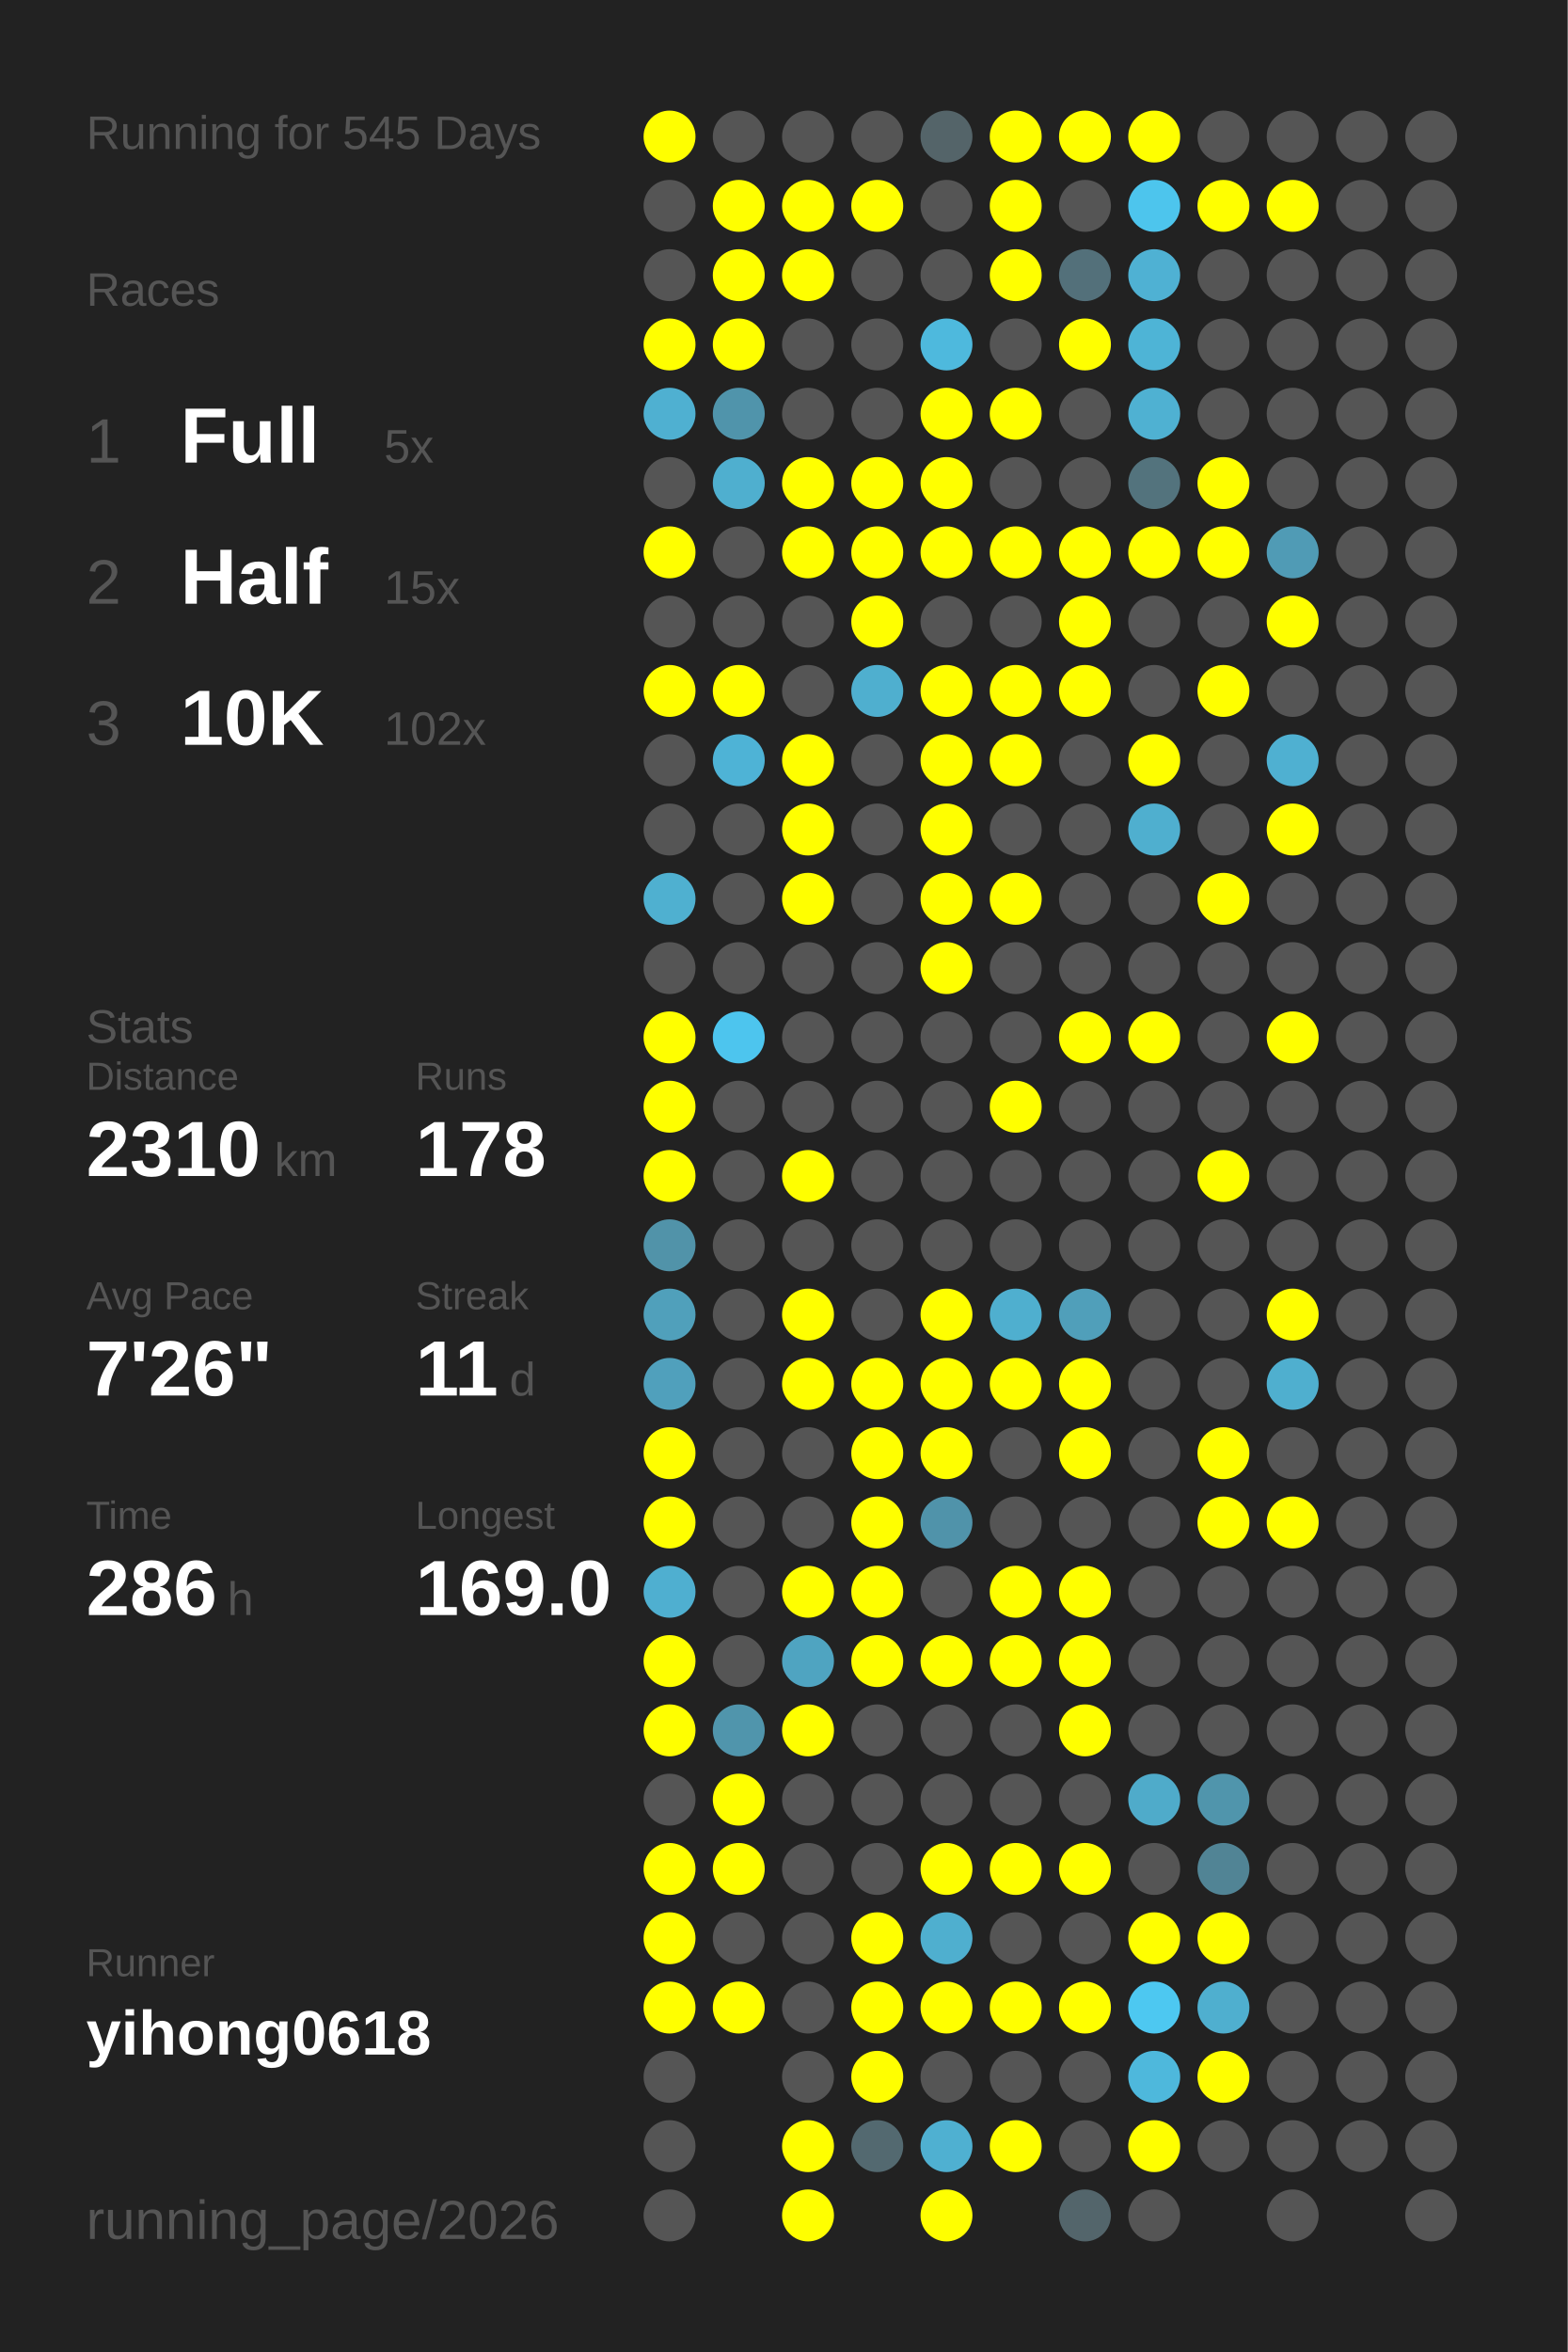
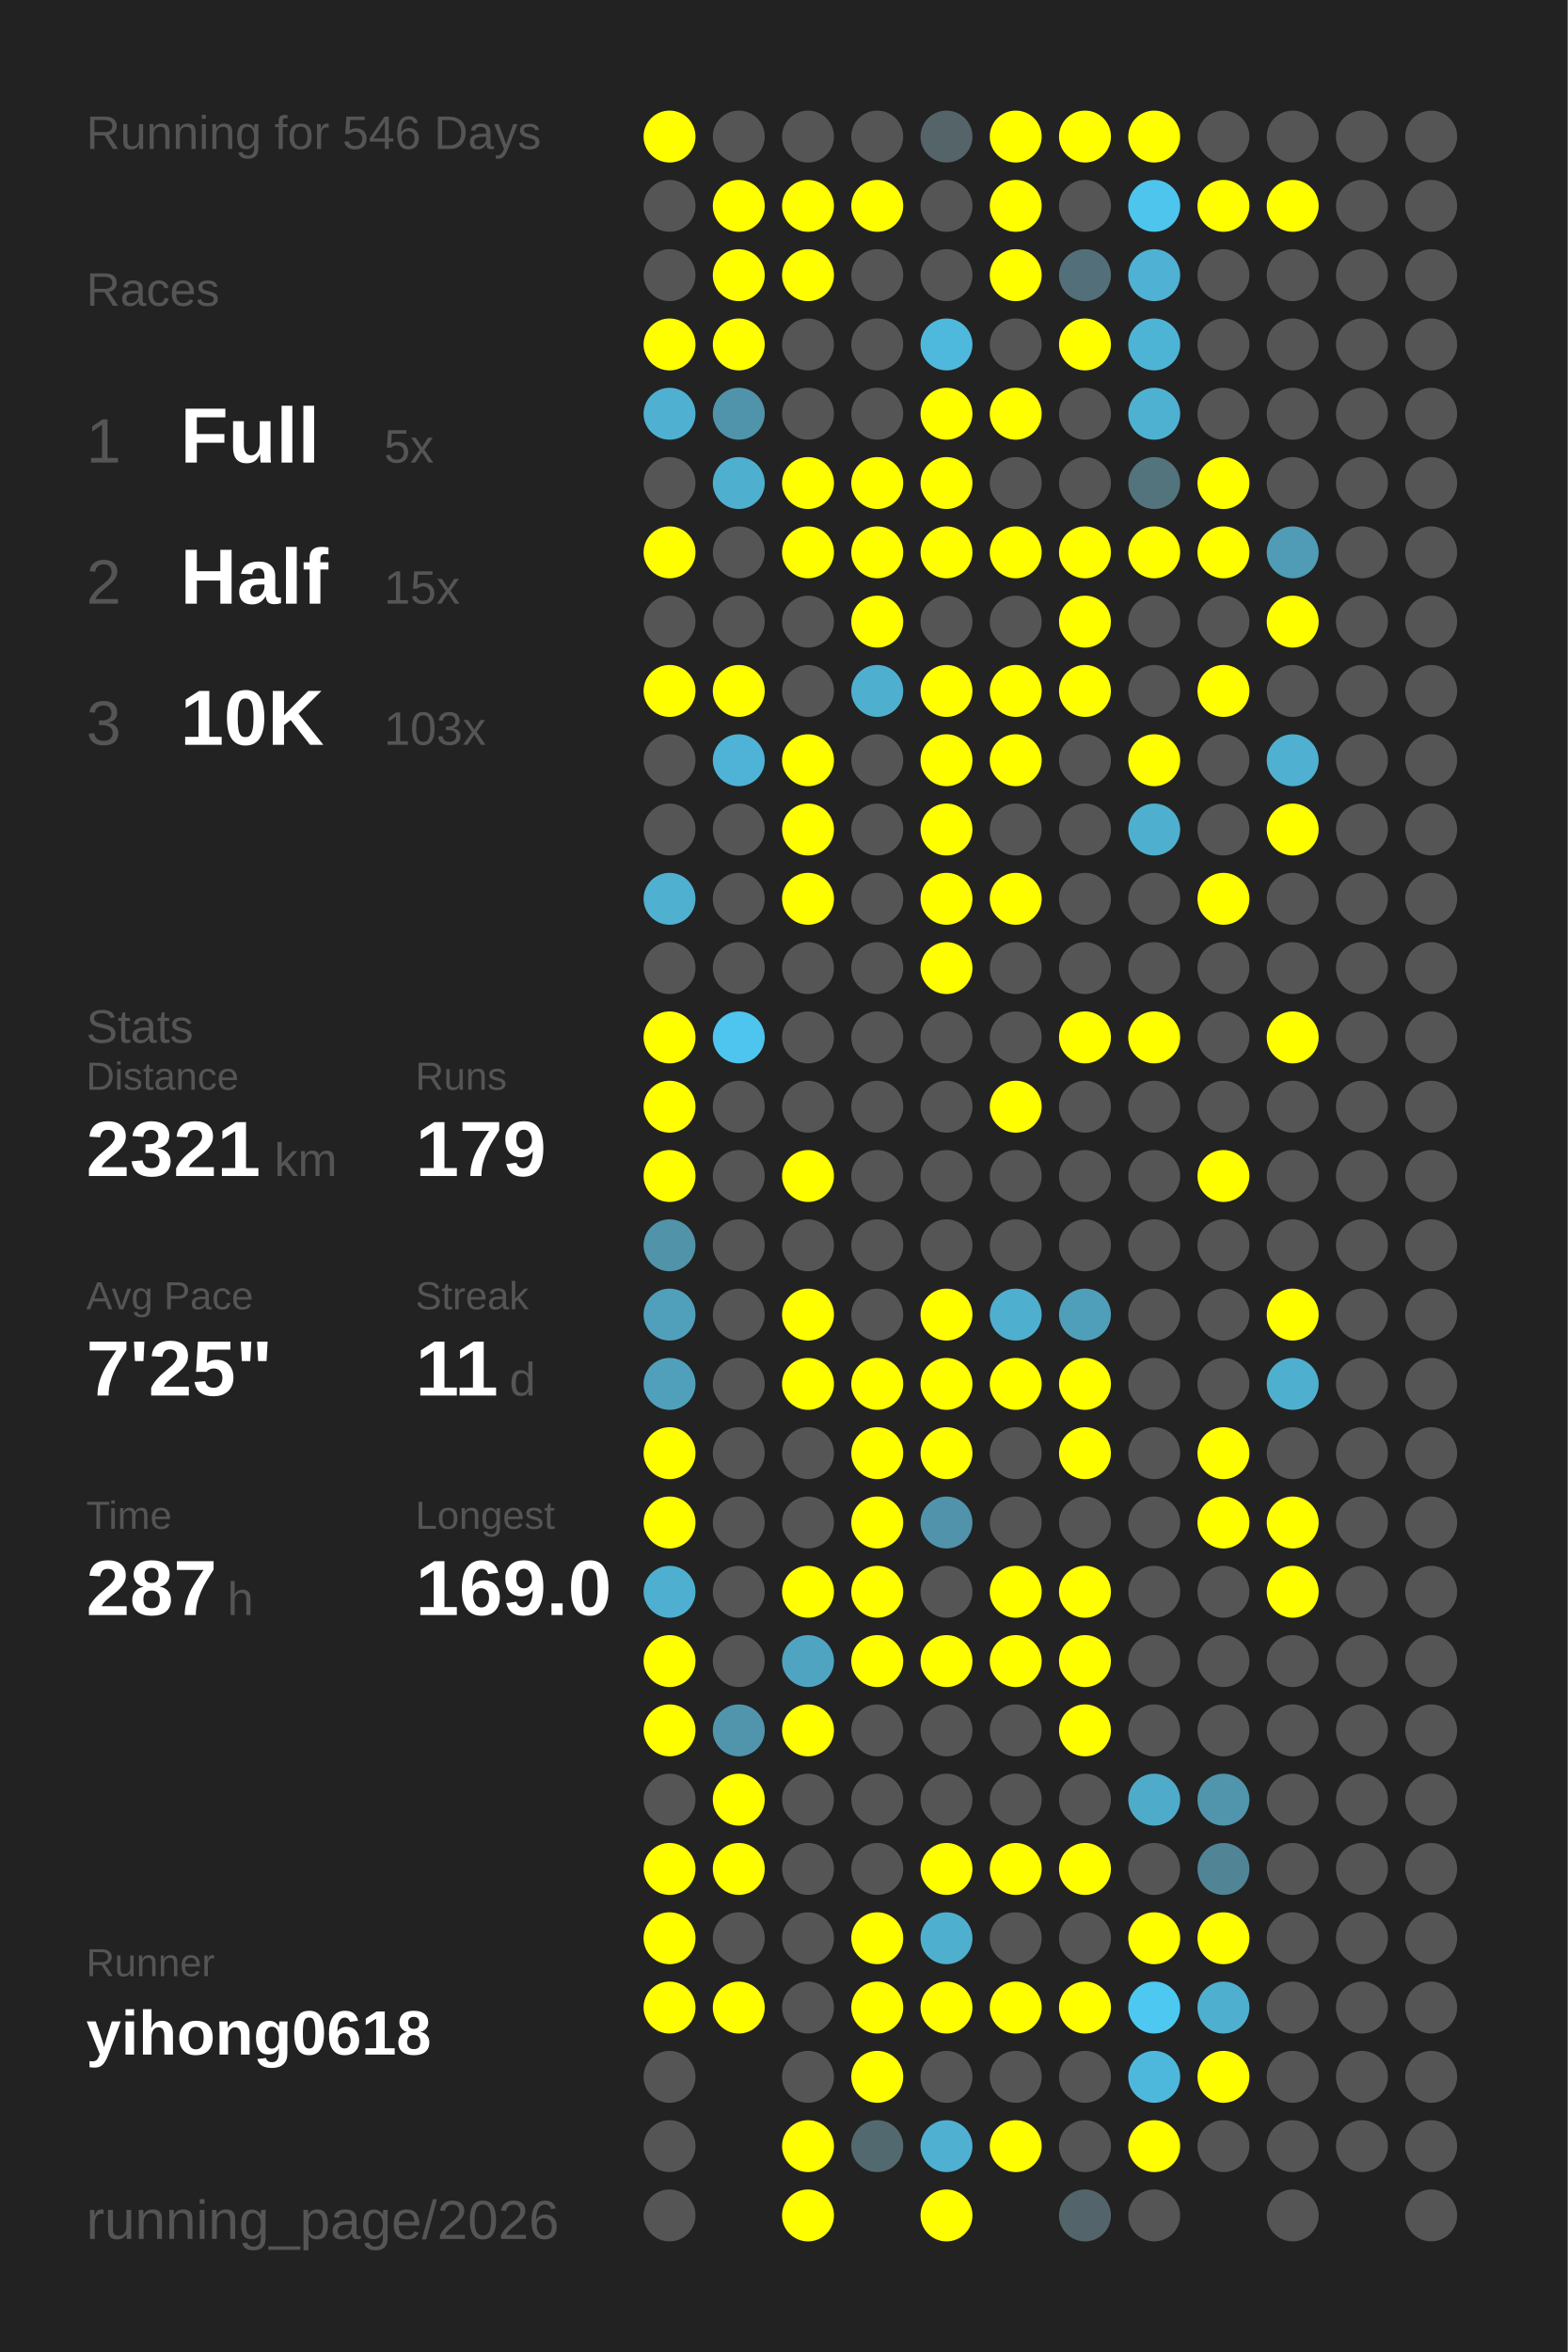
<svg xmlns="http://www.w3.org/2000/svg" baseProfile="full" height="300mm" version="1.1" viewBox="0,0,200,300" width="200mm">
  <defs />
  <rect fill="#222222" height="300" width="200" x="0" y="0" />
-   <text fill="#555555" style="font-size:6px; font-family:Arial;" x="11" y="19">Running for 545 Days</text>
+   <text fill="#555555" style="font-size:6px; font-family:Arial;" x="11" y="19">Running for 546 Days</text>
  <text fill="#555555" style="font-size:6px; font-family:Arial;" x="11" y="39">Races</text>
  <text fill="#555555" style="font-size:8px; font-family:Arial;" x="11" y="59">1</text>
  <text fill="#FFFFFF" style="font-size:10px; font-family:Arial; font-weight:bold;" x="23" y="59">Full</text>
  <text fill="#555555" style="font-size:6px; font-family:Arial;" x="49" y="59">5x</text>
  <text fill="#555555" style="font-size:8px; font-family:Arial;" x="11" y="77">2</text>
  <text fill="#FFFFFF" style="font-size:10px; font-family:Arial; font-weight:bold;" x="23" y="77">Half</text>
  <text fill="#555555" style="font-size:6px; font-family:Arial;" x="49" y="77">15x</text>
  <text fill="#555555" style="font-size:8px; font-family:Arial;" x="11" y="95">3</text>
  <text fill="#FFFFFF" style="font-size:10px; font-family:Arial; font-weight:bold;" x="23" y="95">10K</text>
-   <text fill="#555555" style="font-size:6px; font-family:Arial;" x="49" y="95">102x</text>
+   <text fill="#555555" style="font-size:6px; font-family:Arial;" x="49" y="95">103x</text>
  <text fill="#555555" style="font-size:6px; font-family:Arial;" x="11" y="133">Stats</text>
  <text fill="#555555" style="font-size:5px; font-family:Arial;" x="11" y="139">Distance</text>
-   <text fill="#FFFFFF" style="font-size:10px; font-family:Arial; font-weight:bold;" x="11" y="150">2310</text>
+   <text fill="#FFFFFF" style="font-size:10px; font-family:Arial; font-weight:bold;" x="11" y="150">2321</text>
  <text fill="#555555" style="font-size:6px; font-family:Arial;" x="35" y="150">km</text>
  <text fill="#555555" style="font-size:5px; font-family:Arial;" x="53" y="139">Runs</text>
-   <text fill="#FFFFFF" style="font-size:10px; font-family:Arial; font-weight:bold;" x="53" y="150">178</text>
+   <text fill="#FFFFFF" style="font-size:10px; font-family:Arial; font-weight:bold;" x="53" y="150">179</text>
  <text fill="#555555" style="font-size:5px; font-family:Arial;" x="11" y="167">Avg Pace</text>
-   <text fill="#FFFFFF" style="font-size:10px; font-family:Arial; font-weight:bold;" x="11" y="178">7'26"</text>
+   <text fill="#FFFFFF" style="font-size:10px; font-family:Arial; font-weight:bold;" x="11" y="178">7'25"</text>
  <text fill="#555555" style="font-size:5px; font-family:Arial;" x="53" y="167">Streak</text>
  <text fill="#FFFFFF" style="font-size:10px; font-family:Arial; font-weight:bold;" x="53" y="178">11</text>
  <text fill="#555555" style="font-size:6px; font-family:Arial;" x="65" y="178">d</text>
  <text fill="#555555" style="font-size:5px; font-family:Arial;" x="11" y="195">Time</text>
-   <text fill="#FFFFFF" style="font-size:10px; font-family:Arial; font-weight:bold;" x="11" y="206">286</text>
+   <text fill="#FFFFFF" style="font-size:10px; font-family:Arial; font-weight:bold;" x="11" y="206">287</text>
  <text fill="#555555" style="font-size:6px; font-family:Arial;" x="29" y="206">h</text>
  <text fill="#555555" style="font-size:5px; font-family:Arial;" x="53" y="195">Longest</text>
  <text fill="#FFFFFF" style="font-size:10px; font-family:Arial; font-weight:bold;" x="53" y="206">169.0</text>
  <text fill="#555555" style="font-size:5px; font-family:Arial;" x="11" y="252.065">Runner</text>
  <text fill="#FFFFFF" style="font-size:8px; font-family:Arial; font-weight:bold;" x="11" y="262.065">yihong0618</text>
  <text fill="#555555" style="font-size:7px; font-family:Arial;" x="11" y="285.581">running_page/2026</text>
  <circle cx="85.417" cy="17.419" fill="#FFFF00" r="3.312" />
  <circle cx="85.417" cy="26.258" fill="#555555" r="3.312" />
  <circle cx="85.417" cy="35.097" fill="#555555" r="3.312" />
  <circle cx="85.417" cy="43.935" fill="#FFFF00" r="3.312" />
  <circle cx="85.417" cy="52.774" fill="#4fb0d1" r="3.312" />
  <circle cx="85.417" cy="61.613" fill="#555555" r="3.312" />
  <circle cx="85.417" cy="70.452" fill="#FFFF00" r="3.312" />
  <circle cx="85.417" cy="79.29" fill="#555555" r="3.312" />
  <circle cx="85.417" cy="88.129" fill="#FFFF00" r="3.312" />
  <circle cx="85.417" cy="96.968" fill="#555555" r="3.312" />
  <circle cx="85.417" cy="105.806" fill="#555555" r="3.312" />
  <circle cx="85.417" cy="114.645" fill="#4fb0d0" r="3.312" />
  <circle cx="85.417" cy="123.484" fill="#555555" r="3.312" />
  <circle cx="85.417" cy="132.323" fill="#FFFF00" r="3.312" />
  <circle cx="85.417" cy="141.161" fill="#FFFF00" r="3.312" />
  <circle cx="85.417" cy="150" fill="#FFFF00" r="3.312" />
  <circle cx="85.417" cy="158.839" fill="#5193a9" r="3.312" />
  <circle cx="85.417" cy="167.677" fill="#50a0bb" r="3.312" />
  <circle cx="85.417" cy="176.516" fill="#50a0bc" r="3.312" />
  <circle cx="85.417" cy="185.355" fill="#FFFF00" r="3.312" />
  <circle cx="85.417" cy="194.194" fill="#FFFF00" r="3.312" />
  <circle cx="85.417" cy="203.032" fill="#4fafd0" r="3.312" />
  <circle cx="85.417" cy="211.871" fill="#FFFF00" r="3.312" />
  <circle cx="85.417" cy="220.71" fill="#FFFF00" r="3.312" />
  <circle cx="85.417" cy="229.548" fill="#555555" r="3.312" />
  <circle cx="85.417" cy="238.387" fill="#FFFF00" r="3.312" />
  <circle cx="85.417" cy="247.226" fill="#FFFF00" r="3.312" />
  <circle cx="85.417" cy="256.065" fill="#FFFF00" r="3.312" />
  <circle cx="85.417" cy="264.903" fill="#555555" r="3.312" />
  <circle cx="85.417" cy="273.742" fill="#555555" r="3.312" />
  <circle cx="85.417" cy="282.581" fill="#555555" r="3.312" />
  <circle cx="94.25" cy="17.419" fill="#555555" r="3.312" />
  <circle cx="94.25" cy="26.258" fill="#FFFF00" r="3.312" />
  <circle cx="94.25" cy="35.097" fill="#FFFF00" r="3.312" />
  <circle cx="94.25" cy="43.935" fill="#FFFF00" r="3.312" />
  <circle cx="94.25" cy="52.774" fill="#5094ab" r="3.312" />
  <circle cx="94.25" cy="61.613" fill="#4fafcf" r="3.312" />
  <circle cx="94.25" cy="70.452" fill="#555555" r="3.312" />
  <circle cx="94.25" cy="79.29" fill="#555555" r="3.312" />
  <circle cx="94.25" cy="88.129" fill="#FFFF00" r="3.312" />
  <circle cx="94.25" cy="96.968" fill="#4eb3d6" r="3.312" />
  <circle cx="94.25" cy="105.806" fill="#555555" r="3.312" />
  <circle cx="94.25" cy="114.645" fill="#555555" r="3.312" />
  <circle cx="94.25" cy="123.484" fill="#555555" r="3.312" />
  <circle cx="94.25" cy="132.323" fill="#4dc5ee" r="3.312" />
  <circle cx="94.25" cy="141.161" fill="#555555" r="3.312" />
  <circle cx="94.25" cy="150" fill="#555555" r="3.312" />
  <circle cx="94.25" cy="158.839" fill="#555555" r="3.312" />
  <circle cx="94.25" cy="167.677" fill="#555555" r="3.312" />
  <circle cx="94.25" cy="176.516" fill="#555555" r="3.312" />
  <circle cx="94.25" cy="185.355" fill="#555555" r="3.312" />
  <circle cx="94.25" cy="194.194" fill="#555555" r="3.312" />
  <circle cx="94.25" cy="203.032" fill="#555555" r="3.312" />
  <circle cx="94.25" cy="211.871" fill="#555555" r="3.312" />
  <circle cx="94.25" cy="220.71" fill="#5095ac" r="3.312" />
  <circle cx="94.25" cy="229.548" fill="#FFFF00" r="3.312" />
  <circle cx="94.25" cy="238.387" fill="#FFFF00" r="3.312" />
  <circle cx="94.25" cy="247.226" fill="#555555" r="3.312" />
  <circle cx="94.25" cy="256.065" fill="#FFFF00" r="3.312" />
  <circle cx="103.083" cy="17.419" fill="#555555" r="3.312" />
  <circle cx="103.083" cy="26.258" fill="#FFFF00" r="3.312" />
  <circle cx="103.083" cy="35.097" fill="#FFFF00" r="3.312" />
  <circle cx="103.083" cy="43.935" fill="#555555" r="3.312" />
  <circle cx="103.083" cy="52.774" fill="#555555" r="3.312" />
  <circle cx="103.083" cy="61.613" fill="#FFFF00" r="3.312" />
  <circle cx="103.083" cy="70.452" fill="#FFFF00" r="3.312" />
  <circle cx="103.083" cy="79.29" fill="#555555" r="3.312" />
  <circle cx="103.083" cy="88.129" fill="#555555" r="3.312" />
  <circle cx="103.083" cy="96.968" fill="#FFFF00" r="3.312" />
  <circle cx="103.083" cy="105.806" fill="#FFFF00" r="3.312" />
  <circle cx="103.083" cy="114.645" fill="#FFFF00" r="3.312" />
  <circle cx="103.083" cy="123.484" fill="#555555" r="3.312" />
  <circle cx="103.083" cy="132.323" fill="#555555" r="3.312" />
  <circle cx="103.083" cy="141.161" fill="#555555" r="3.312" />
  <circle cx="103.083" cy="150" fill="#FFFF00" r="3.312" />
  <circle cx="103.083" cy="158.839" fill="#555555" r="3.312" />
  <circle cx="103.083" cy="167.677" fill="#FFFF00" r="3.312" />
  <circle cx="103.083" cy="176.516" fill="#FFFF00" r="3.312" />
  <circle cx="103.083" cy="185.355" fill="#555555" r="3.312" />
  <circle cx="103.083" cy="194.194" fill="#555555" r="3.312" />
  <circle cx="103.083" cy="203.032" fill="#FFFF00" r="3.312" />
  <circle cx="103.083" cy="211.871" fill="#4fa4c1" r="3.312" />
  <circle cx="103.083" cy="220.71" fill="#FFFF00" r="3.312" />
  <circle cx="103.083" cy="229.548" fill="#555555" r="3.312" />
  <circle cx="103.083" cy="238.387" fill="#555555" r="3.312" />
  <circle cx="103.083" cy="247.226" fill="#555555" r="3.312" />
  <circle cx="103.083" cy="256.065" fill="#555555" r="3.312" />
  <circle cx="103.083" cy="264.903" fill="#555555" r="3.312" />
  <circle cx="103.083" cy="273.742" fill="#FFFF00" r="3.312" />
  <circle cx="103.083" cy="282.581" fill="#FFFF00" r="3.312" />
  <circle cx="111.917" cy="17.419" fill="#555555" r="3.312" />
  <circle cx="111.917" cy="26.258" fill="#FFFF00" r="3.312" />
  <circle cx="111.917" cy="35.097" fill="#555555" r="3.312" />
  <circle cx="111.917" cy="43.935" fill="#555555" r="3.312" />
  <circle cx="111.917" cy="52.774" fill="#555555" r="3.312" />
  <circle cx="111.917" cy="61.613" fill="#FFFF00" r="3.312" />
  <circle cx="111.917" cy="70.452" fill="#FFFF00" r="3.312" />
  <circle cx="111.917" cy="79.29" fill="#FFFF00" r="3.312" />
  <circle cx="111.917" cy="88.129" fill="#4fafcf" r="3.312" />
  <circle cx="111.917" cy="96.968" fill="#555555" r="3.312" />
  <circle cx="111.917" cy="105.806" fill="#555555" r="3.312" />
  <circle cx="111.917" cy="114.645" fill="#555555" r="3.312" />
  <circle cx="111.917" cy="123.484" fill="#555555" r="3.312" />
  <circle cx="111.917" cy="132.323" fill="#555555" r="3.312" />
  <circle cx="111.917" cy="141.161" fill="#555555" r="3.312" />
  <circle cx="111.917" cy="150" fill="#555555" r="3.312" />
  <circle cx="111.917" cy="158.839" fill="#555555" r="3.312" />
  <circle cx="111.917" cy="167.677" fill="#555555" r="3.312" />
  <circle cx="111.917" cy="176.516" fill="#FFFF00" r="3.312" />
  <circle cx="111.917" cy="185.355" fill="#FFFF00" r="3.312" />
  <circle cx="111.917" cy="194.194" fill="#FFFF00" r="3.312" />
  <circle cx="111.917" cy="203.032" fill="#FFFF00" r="3.312" />
  <circle cx="111.917" cy="211.871" fill="#FFFF00" r="3.312" />
  <circle cx="111.917" cy="220.71" fill="#555555" r="3.312" />
  <circle cx="111.917" cy="229.548" fill="#555555" r="3.312" />
  <circle cx="111.917" cy="238.387" fill="#555555" r="3.312" />
  <circle cx="111.917" cy="247.226" fill="#FFFF00" r="3.312" />
  <circle cx="111.917" cy="256.065" fill="#FFFF00" r="3.312" />
  <circle cx="111.917" cy="264.903" fill="#FFFF00" r="3.312" />
  <circle cx="111.917" cy="273.742" fill="#536970" r="3.312" />
  <circle cx="120.75" cy="17.419" fill="#546469" r="3.312" />
  <circle cx="120.75" cy="26.258" fill="#555555" r="3.312" />
  <circle cx="120.75" cy="35.097" fill="#555555" r="3.312" />
  <circle cx="120.75" cy="43.935" fill="#4eb9dd" r="3.312" />
  <circle cx="120.75" cy="52.774" fill="#FFFF00" r="3.312" />
  <circle cx="120.75" cy="61.613" fill="#FFFF00" r="3.312" />
  <circle cx="120.75" cy="70.452" fill="#FFFF00" r="3.312" />
  <circle cx="120.75" cy="79.29" fill="#555555" r="3.312" />
  <circle cx="120.75" cy="88.129" fill="#FFFF00" r="3.312" />
  <circle cx="120.75" cy="96.968" fill="#FFFF00" r="3.312" />
  <circle cx="120.75" cy="105.806" fill="#FFFF00" r="3.312" />
  <circle cx="120.75" cy="114.645" fill="#FFFF00" r="3.312" />
  <circle cx="120.75" cy="123.484" fill="#FFFF00" r="3.312" />
  <circle cx="120.75" cy="132.323" fill="#555555" r="3.312" />
  <circle cx="120.75" cy="141.161" fill="#555555" r="3.312" />
  <circle cx="120.75" cy="150" fill="#555555" r="3.312" />
  <circle cx="120.75" cy="158.839" fill="#555555" r="3.312" />
  <circle cx="120.75" cy="167.677" fill="#FFFF00" r="3.312" />
  <circle cx="120.75" cy="176.516" fill="#FFFF00" r="3.312" />
  <circle cx="120.75" cy="185.355" fill="#FFFF00" r="3.312" />
  <circle cx="120.75" cy="194.194" fill="#5093aa" r="3.312" />
  <circle cx="120.75" cy="203.032" fill="#555555" r="3.312" />
  <circle cx="120.75" cy="211.871" fill="#FFFF00" r="3.312" />
  <circle cx="120.75" cy="220.71" fill="#555555" r="3.312" />
  <circle cx="120.75" cy="229.548" fill="#555555" r="3.312" />
  <circle cx="120.75" cy="238.387" fill="#FFFF00" r="3.312" />
  <circle cx="120.75" cy="247.226" fill="#4fafcf" r="3.312" />
  <circle cx="120.75" cy="256.065" fill="#FFFF00" r="3.312" />
  <circle cx="120.75" cy="264.903" fill="#555555" r="3.312" />
  <circle cx="120.75" cy="273.742" fill="#4fb0d1" r="3.312" />
  <circle cx="120.75" cy="282.581" fill="#FFFF00" r="3.312" />
  <circle cx="129.583" cy="17.419" fill="#FFFF00" r="3.312" />
  <circle cx="129.583" cy="26.258" fill="#FFFF00" r="3.312" />
  <circle cx="129.583" cy="35.097" fill="#FFFF00" r="3.312" />
  <circle cx="129.583" cy="43.935" fill="#555555" r="3.312" />
  <circle cx="129.583" cy="52.774" fill="#FFFF00" r="3.312" />
  <circle cx="129.583" cy="61.613" fill="#555555" r="3.312" />
  <circle cx="129.583" cy="70.452" fill="#FFFF00" r="3.312" />
  <circle cx="129.583" cy="79.29" fill="#555555" r="3.312" />
  <circle cx="129.583" cy="88.129" fill="#FFFF00" r="3.312" />
  <circle cx="129.583" cy="96.968" fill="#FFFF00" r="3.312" />
  <circle cx="129.583" cy="105.806" fill="#555555" r="3.312" />
  <circle cx="129.583" cy="114.645" fill="#FFFF00" r="3.312" />
  <circle cx="129.583" cy="123.484" fill="#555555" r="3.312" />
  <circle cx="129.583" cy="132.323" fill="#555555" r="3.312" />
  <circle cx="129.583" cy="141.161" fill="#FFFF00" r="3.312" />
  <circle cx="129.583" cy="150" fill="#555555" r="3.312" />
  <circle cx="129.583" cy="158.839" fill="#555555" r="3.312" />
  <circle cx="129.583" cy="167.677" fill="#4fafcf" r="3.312" />
  <circle cx="129.583" cy="176.516" fill="#FFFF00" r="3.312" />
  <circle cx="129.583" cy="185.355" fill="#555555" r="3.312" />
  <circle cx="129.583" cy="194.194" fill="#555555" r="3.312" />
  <circle cx="129.583" cy="203.032" fill="#FFFF00" r="3.312" />
  <circle cx="129.583" cy="211.871" fill="#FFFF00" r="3.312" />
  <circle cx="129.583" cy="220.71" fill="#555555" r="3.312" />
  <circle cx="129.583" cy="229.548" fill="#555555" r="3.312" />
  <circle cx="129.583" cy="238.387" fill="#FFFF00" r="3.312" />
  <circle cx="129.583" cy="247.226" fill="#555555" r="3.312" />
  <circle cx="129.583" cy="256.065" fill="#FFFF00" r="3.312" />
  <circle cx="129.583" cy="264.903" fill="#555555" r="3.312" />
  <circle cx="129.583" cy="273.742" fill="#FFFF00" r="3.312" />
  <circle cx="138.417" cy="17.419" fill="#FFFF00" r="3.312" />
  <circle cx="138.417" cy="26.258" fill="#555555" r="3.312" />
  <circle cx="138.417" cy="35.097" fill="#53707a" r="3.312" />
  <circle cx="138.417" cy="43.935" fill="#FFFF00" r="3.312" />
  <circle cx="138.417" cy="52.774" fill="#555555" r="3.312" />
  <circle cx="138.417" cy="61.613" fill="#555555" r="3.312" />
  <circle cx="138.417" cy="70.452" fill="#FFFF00" r="3.312" />
  <circle cx="138.417" cy="79.29" fill="#FFFF00" r="3.312" />
  <circle cx="138.417" cy="88.129" fill="#FFFF00" r="3.312" />
  <circle cx="138.417" cy="96.968" fill="#555555" r="3.312" />
  <circle cx="138.417" cy="105.806" fill="#555555" r="3.312" />
  <circle cx="138.417" cy="114.645" fill="#555555" r="3.312" />
  <circle cx="138.417" cy="123.484" fill="#555555" r="3.312" />
  <circle cx="138.417" cy="132.323" fill="#FFFF00" r="3.312" />
  <circle cx="138.417" cy="141.161" fill="#555555" r="3.312" />
  <circle cx="138.417" cy="150" fill="#555555" r="3.312" />
  <circle cx="138.417" cy="158.839" fill="#555555" r="3.312" />
  <circle cx="138.417" cy="167.677" fill="#509fba" r="3.312" />
  <circle cx="138.417" cy="176.516" fill="#FFFF00" r="3.312" />
  <circle cx="138.417" cy="185.355" fill="#FFFF00" r="3.312" />
  <circle cx="138.417" cy="194.194" fill="#555555" r="3.312" />
  <circle cx="138.417" cy="203.032" fill="#FFFF00" r="3.312" />
  <circle cx="138.417" cy="211.871" fill="#FFFF00" r="3.312" />
  <circle cx="138.417" cy="220.71" fill="#FFFF00" r="3.312" />
  <circle cx="138.417" cy="229.548" fill="#555555" r="3.312" />
  <circle cx="138.417" cy="238.387" fill="#FFFF00" r="3.312" />
  <circle cx="138.417" cy="247.226" fill="#555555" r="3.312" />
  <circle cx="138.417" cy="256.065" fill="#FFFF00" r="3.312" />
  <circle cx="138.417" cy="264.903" fill="#555555" r="3.312" />
  <circle cx="138.417" cy="273.742" fill="#555555" r="3.312" />
  <circle cx="138.417" cy="282.581" fill="#53656b" r="3.312" />
  <circle cx="147.25" cy="17.419" fill="#FFFF00" r="3.312" />
  <circle cx="147.25" cy="26.258" fill="#4dc5ed" r="3.312" />
  <circle cx="147.25" cy="35.097" fill="#4fb1d3" r="3.312" />
  <circle cx="147.25" cy="43.935" fill="#4eb4d6" r="3.312" />
  <circle cx="147.25" cy="52.774" fill="#4fb1d2" r="3.312" />
  <circle cx="147.25" cy="61.613" fill="#53737d" r="3.312" />
  <circle cx="147.25" cy="70.452" fill="#FFFF00" r="3.312" />
  <circle cx="147.25" cy="79.29" fill="#555555" r="3.312" />
  <circle cx="147.25" cy="88.129" fill="#555555" r="3.312" />
  <circle cx="147.25" cy="96.968" fill="#FFFF00" r="3.312" />
  <circle cx="147.25" cy="105.806" fill="#4fafcf" r="3.312" />
  <circle cx="147.25" cy="114.645" fill="#555555" r="3.312" />
  <circle cx="147.25" cy="123.484" fill="#555555" r="3.312" />
  <circle cx="147.25" cy="132.323" fill="#FFFF00" r="3.312" />
  <circle cx="147.25" cy="141.161" fill="#555555" r="3.312" />
  <circle cx="147.25" cy="150" fill="#555555" r="3.312" />
  <circle cx="147.25" cy="158.839" fill="#555555" r="3.312" />
  <circle cx="147.25" cy="167.677" fill="#555555" r="3.312" />
  <circle cx="147.25" cy="176.516" fill="#555555" r="3.312" />
  <circle cx="147.25" cy="185.355" fill="#555555" r="3.312" />
  <circle cx="147.25" cy="194.194" fill="#555555" r="3.312" />
  <circle cx="147.25" cy="203.032" fill="#555555" r="3.312" />
  <circle cx="147.25" cy="211.871" fill="#555555" r="3.312" />
  <circle cx="147.25" cy="220.71" fill="#555555" r="3.312" />
  <circle cx="147.25" cy="229.548" fill="#4fabca" r="3.312" />
  <circle cx="147.25" cy="238.387" fill="#555555" r="3.312" />
  <circle cx="147.25" cy="247.226" fill="#FFFF00" r="3.312" />
  <circle cx="147.25" cy="256.065" fill="#4dc8f1" r="3.312" />
  <circle cx="147.25" cy="264.903" fill="#4eb8dc" r="3.312" />
  <circle cx="147.25" cy="273.742" fill="#FFFF00" r="3.312" />
  <circle cx="147.25" cy="282.581" fill="#555555" r="3.312" />
  <circle cx="156.083" cy="17.419" fill="#555555" r="3.312" />
  <circle cx="156.083" cy="26.258" fill="#FFFF00" r="3.312" />
  <circle cx="156.083" cy="35.097" fill="#555555" r="3.312" />
  <circle cx="156.083" cy="43.935" fill="#555555" r="3.312" />
  <circle cx="156.083" cy="52.774" fill="#555555" r="3.312" />
  <circle cx="156.083" cy="61.613" fill="#FFFF00" r="3.312" />
  <circle cx="156.083" cy="70.452" fill="#FFFF00" r="3.312" />
  <circle cx="156.083" cy="79.29" fill="#555555" r="3.312" />
  <circle cx="156.083" cy="88.129" fill="#FFFF00" r="3.312" />
  <circle cx="156.083" cy="96.968" fill="#555555" r="3.312" />
  <circle cx="156.083" cy="105.806" fill="#555555" r="3.312" />
  <circle cx="156.083" cy="114.645" fill="#FFFF00" r="3.312" />
  <circle cx="156.083" cy="123.484" fill="#555555" r="3.312" />
  <circle cx="156.083" cy="132.323" fill="#555555" r="3.312" />
  <circle cx="156.083" cy="141.161" fill="#555555" r="3.312" />
  <circle cx="156.083" cy="150" fill="#FFFF00" r="3.312" />
  <circle cx="156.083" cy="158.839" fill="#555555" r="3.312" />
  <circle cx="156.083" cy="167.677" fill="#555555" r="3.312" />
  <circle cx="156.083" cy="176.516" fill="#555555" r="3.312" />
  <circle cx="156.083" cy="185.355" fill="#FFFF00" r="3.312" />
  <circle cx="156.083" cy="194.194" fill="#FFFF00" r="3.312" />
  <circle cx="156.083" cy="203.032" fill="#555555" r="3.312" />
  <circle cx="156.083" cy="211.871" fill="#555555" r="3.312" />
  <circle cx="156.083" cy="220.71" fill="#555555" r="3.312" />
  <circle cx="156.083" cy="229.548" fill="#5095ac" r="3.312" />
  <circle cx="156.083" cy="238.387" fill="#518495" r="3.312" />
  <circle cx="156.083" cy="247.226" fill="#FFFF00" r="3.312" />
  <circle cx="156.083" cy="256.065" fill="#4fafcf" r="3.312" />
  <circle cx="156.083" cy="264.903" fill="#FFFF00" r="3.312" />
  <circle cx="156.083" cy="273.742" fill="#555555" r="3.312" />
  <circle cx="164.917" cy="17.419" fill="#555555" r="3.312" />
  <circle cx="164.917" cy="26.258" fill="#FFFF00" r="3.312" />
  <circle cx="164.917" cy="35.097" fill="#555555" r="3.312" />
  <circle cx="164.917" cy="43.935" fill="#555555" r="3.312" />
  <circle cx="164.917" cy="52.774" fill="#555555" r="3.312" />
  <circle cx="164.917" cy="61.613" fill="#555555" r="3.312" />
  <circle cx="164.917" cy="70.452" fill="#509bb5" r="3.312" />
  <circle cx="164.917" cy="79.29" fill="#FFFF00" r="3.312" />
  <circle cx="164.917" cy="88.129" fill="#555555" r="3.312" />
  <circle cx="164.917" cy="96.968" fill="#4fb0d1" r="3.312" />
  <circle cx="164.917" cy="105.806" fill="#FFFF00" r="3.312" />
  <circle cx="164.917" cy="114.645" fill="#555555" r="3.312" />
  <circle cx="164.917" cy="123.484" fill="#555555" r="3.312" />
  <circle cx="164.917" cy="132.323" fill="#FFFF00" r="3.312" />
  <circle cx="164.917" cy="141.161" fill="#555555" r="3.312" />
  <circle cx="164.917" cy="150" fill="#555555" r="3.312" />
  <circle cx="164.917" cy="158.839" fill="#555555" r="3.312" />
  <circle cx="164.917" cy="167.677" fill="#FFFF00" r="3.312" />
  <circle cx="164.917" cy="176.516" fill="#4fafcf" r="3.312" />
  <circle cx="164.917" cy="185.355" fill="#555555" r="3.312" />
  <circle cx="164.917" cy="194.194" fill="#FFFF00" r="3.312" />
-   <circle cx="164.917" cy="203.032" fill="#555555" r="3.312" />
+   <circle cx="164.917" cy="203.032" fill="#FFFF00" r="3.312" />
  <circle cx="164.917" cy="211.871" fill="#555555" r="3.312" />
  <circle cx="164.917" cy="220.71" fill="#555555" r="3.312" />
  <circle cx="164.917" cy="229.548" fill="#555555" r="3.312" />
  <circle cx="164.917" cy="238.387" fill="#555555" r="3.312" />
  <circle cx="164.917" cy="247.226" fill="#555555" r="3.312" />
  <circle cx="164.917" cy="256.065" fill="#555555" r="3.312" />
  <circle cx="164.917" cy="264.903" fill="#555555" r="3.312" />
  <circle cx="164.917" cy="273.742" fill="#555555" r="3.312" />
  <circle cx="164.917" cy="282.581" fill="#555555" r="3.312" />
  <circle cx="173.75" cy="17.419" fill="#555555" r="3.312" />
  <circle cx="173.75" cy="26.258" fill="#555555" r="3.312" />
  <circle cx="173.75" cy="35.097" fill="#555555" r="3.312" />
  <circle cx="173.75" cy="43.935" fill="#555555" r="3.312" />
  <circle cx="173.75" cy="52.774" fill="#555555" r="3.312" />
  <circle cx="173.75" cy="61.613" fill="#555555" r="3.312" />
  <circle cx="173.75" cy="70.452" fill="#555555" r="3.312" />
  <circle cx="173.75" cy="79.29" fill="#555555" r="3.312" />
  <circle cx="173.75" cy="88.129" fill="#555555" r="3.312" />
  <circle cx="173.75" cy="96.968" fill="#555555" r="3.312" />
  <circle cx="173.75" cy="105.806" fill="#555555" r="3.312" />
  <circle cx="173.75" cy="114.645" fill="#555555" r="3.312" />
  <circle cx="173.75" cy="123.484" fill="#555555" r="3.312" />
  <circle cx="173.75" cy="132.323" fill="#555555" r="3.312" />
  <circle cx="173.75" cy="141.161" fill="#555555" r="3.312" />
  <circle cx="173.75" cy="150" fill="#555555" r="3.312" />
  <circle cx="173.75" cy="158.839" fill="#555555" r="3.312" />
  <circle cx="173.75" cy="167.677" fill="#555555" r="3.312" />
  <circle cx="173.75" cy="176.516" fill="#555555" r="3.312" />
  <circle cx="173.75" cy="185.355" fill="#555555" r="3.312" />
  <circle cx="173.75" cy="194.194" fill="#555555" r="3.312" />
  <circle cx="173.75" cy="203.032" fill="#555555" r="3.312" />
  <circle cx="173.75" cy="211.871" fill="#555555" r="3.312" />
  <circle cx="173.75" cy="220.71" fill="#555555" r="3.312" />
  <circle cx="173.75" cy="229.548" fill="#555555" r="3.312" />
  <circle cx="173.75" cy="238.387" fill="#555555" r="3.312" />
  <circle cx="173.75" cy="247.226" fill="#555555" r="3.312" />
  <circle cx="173.75" cy="256.065" fill="#555555" r="3.312" />
  <circle cx="173.75" cy="264.903" fill="#555555" r="3.312" />
  <circle cx="173.75" cy="273.742" fill="#555555" r="3.312" />
  <circle cx="182.583" cy="17.419" fill="#555555" r="3.312" />
  <circle cx="182.583" cy="26.258" fill="#555555" r="3.312" />
  <circle cx="182.583" cy="35.097" fill="#555555" r="3.312" />
  <circle cx="182.583" cy="43.935" fill="#555555" r="3.312" />
  <circle cx="182.583" cy="52.774" fill="#555555" r="3.312" />
  <circle cx="182.583" cy="61.613" fill="#555555" r="3.312" />
  <circle cx="182.583" cy="70.452" fill="#555555" r="3.312" />
  <circle cx="182.583" cy="79.29" fill="#555555" r="3.312" />
  <circle cx="182.583" cy="88.129" fill="#555555" r="3.312" />
  <circle cx="182.583" cy="96.968" fill="#555555" r="3.312" />
  <circle cx="182.583" cy="105.806" fill="#555555" r="3.312" />
  <circle cx="182.583" cy="114.645" fill="#555555" r="3.312" />
  <circle cx="182.583" cy="123.484" fill="#555555" r="3.312" />
  <circle cx="182.583" cy="132.323" fill="#555555" r="3.312" />
  <circle cx="182.583" cy="141.161" fill="#555555" r="3.312" />
  <circle cx="182.583" cy="150" fill="#555555" r="3.312" />
  <circle cx="182.583" cy="158.839" fill="#555555" r="3.312" />
  <circle cx="182.583" cy="167.677" fill="#555555" r="3.312" />
  <circle cx="182.583" cy="176.516" fill="#555555" r="3.312" />
  <circle cx="182.583" cy="185.355" fill="#555555" r="3.312" />
  <circle cx="182.583" cy="194.194" fill="#555555" r="3.312" />
  <circle cx="182.583" cy="203.032" fill="#555555" r="3.312" />
  <circle cx="182.583" cy="211.871" fill="#555555" r="3.312" />
  <circle cx="182.583" cy="220.71" fill="#555555" r="3.312" />
  <circle cx="182.583" cy="229.548" fill="#555555" r="3.312" />
  <circle cx="182.583" cy="238.387" fill="#555555" r="3.312" />
  <circle cx="182.583" cy="247.226" fill="#555555" r="3.312" />
  <circle cx="182.583" cy="256.065" fill="#555555" r="3.312" />
  <circle cx="182.583" cy="264.903" fill="#555555" r="3.312" />
  <circle cx="182.583" cy="273.742" fill="#555555" r="3.312" />
  <circle cx="182.583" cy="282.581" fill="#555555" r="3.312" />
</svg>
